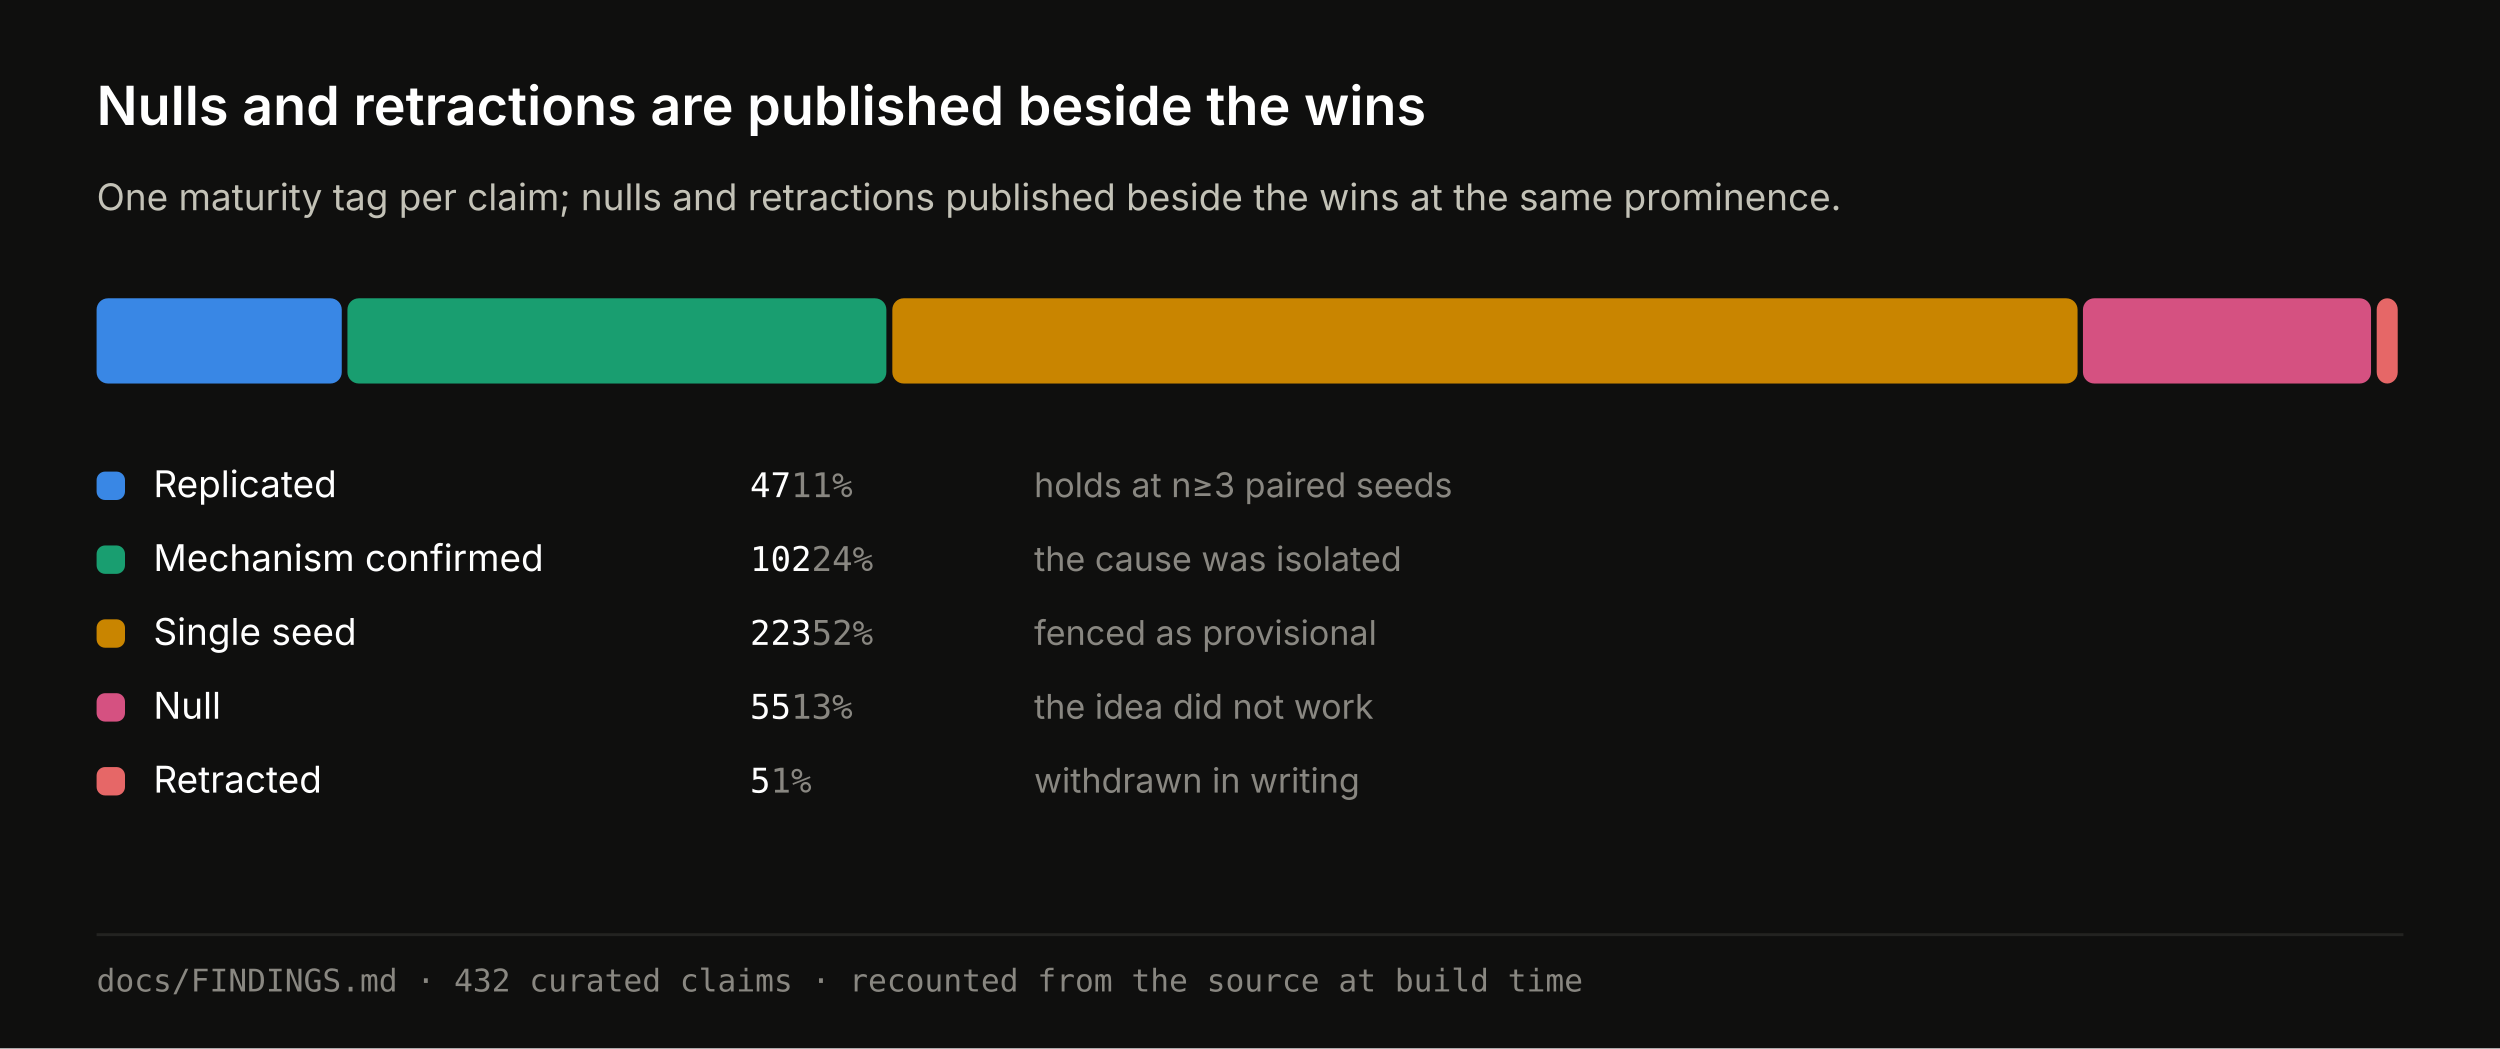
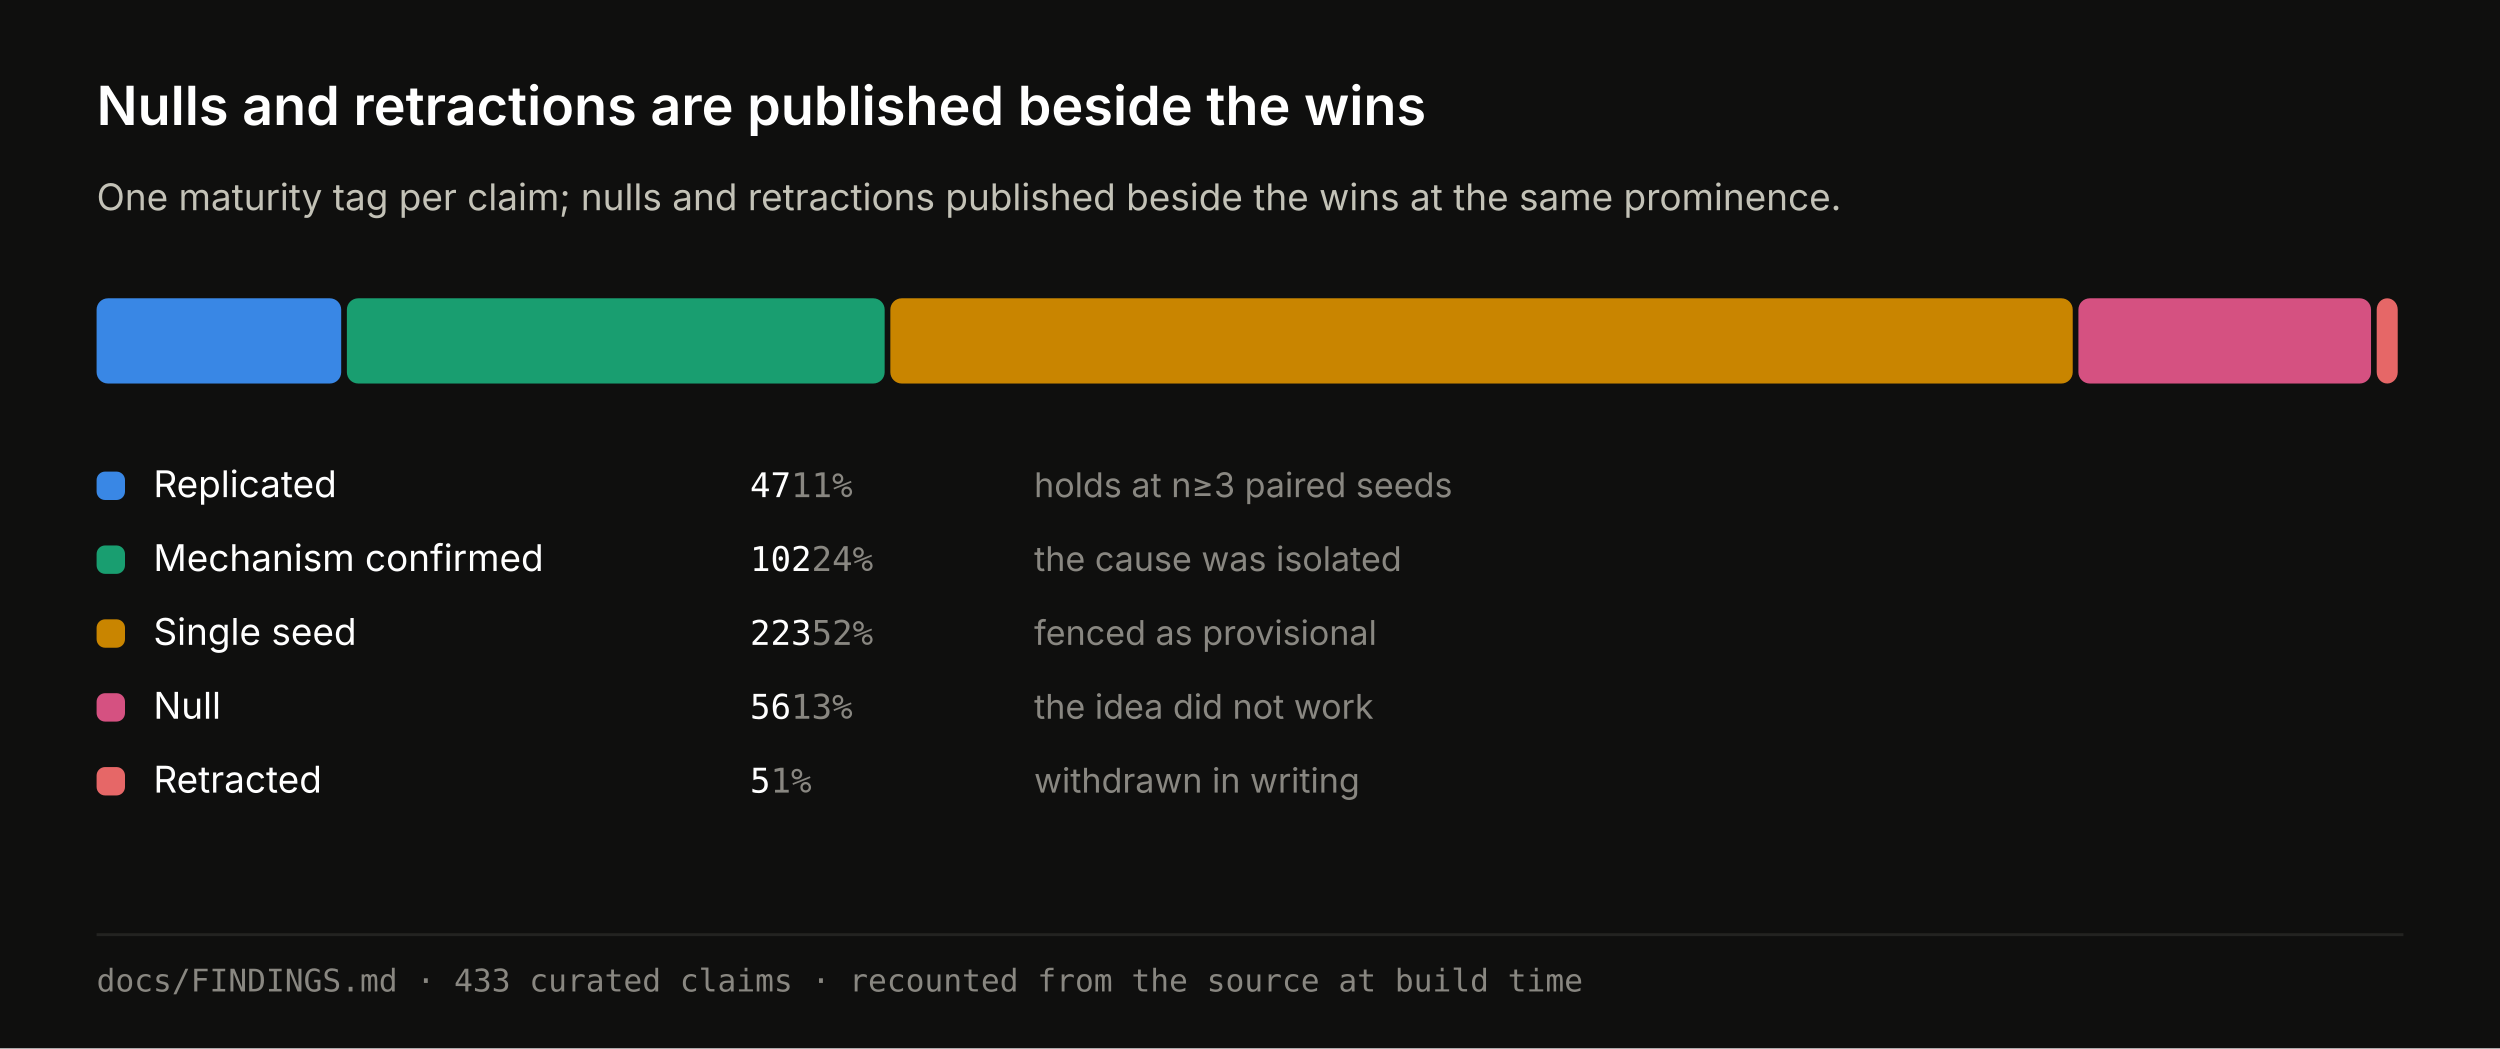
<svg xmlns="http://www.w3.org/2000/svg" width="880" height="369" viewBox="0 0 880 369" role="img">
  <rect width="880" height="369" fill="#0f0f0e" />
  <text x="34" y="44" font-family="Inter, -apple-system, BlinkMacSystemFont, 'Segoe UI', sans-serif" font-size="19" font-weight="600" fill="#ffffff">Nulls and retractions are published beside the wins</text>
  <text x="34" y="74" font-family="Inter, -apple-system, BlinkMacSystemFont, 'Segoe UI', sans-serif" font-size="13" fill="#c3c2b7">One maturity tag per claim; nulls and retractions published beside the wins at the same prominence.</text>
-   <rect x="34.0" y="105" width="86.3" height="30" rx="4" fill="#3987e5" />
-   <rect x="122.3" y="105" width="189.7" height="30" rx="4" fill="#199e70" />
-   <rect x="314.1" y="105" width="417.2" height="30" rx="4" fill="#c98500" />
-   <rect x="733.2" y="105" width="101.4" height="30" rx="4" fill="#d55181" />
+   <rect x="34.0" y="105" width="86.1" height="30" rx="4" fill="#3987e5" />
+   <rect x="122.1" y="105" width="189.3" height="30" rx="4" fill="#199e70" />
+   <rect x="313.4" y="105" width="416.2" height="30" rx="4" fill="#c98500" />
+   <rect x="731.6" y="105" width="103.0" height="30" rx="4" fill="#d55181" />
  <rect x="836.6" y="105" width="7.4" height="30" rx="4" fill="#e66767" />
  <rect x="34" y="166" width="10" height="10" rx="3" fill="#3987e5" />
  <text x="54" y="175" font-family="Inter, -apple-system, BlinkMacSystemFont, 'Segoe UI', sans-serif" font-size="13" fill="#ffffff">Replicated</text>
  <text x="264" y="175" font-family="'JetBrains Mono', ui-monospace, SFMono-Regular, Menlo, monospace" font-size="12" fill="#ffffff">47<tspan fill="#898781">  11%</tspan>
  </text>
  <text x="364" y="175" font-family="Inter, -apple-system, BlinkMacSystemFont, 'Segoe UI', sans-serif" font-size="12" fill="#898781">holds at n≥3 paired seeds</text>
  <rect x="34" y="192" width="10" height="10" rx="3" fill="#199e70" />
  <text x="54" y="201" font-family="Inter, -apple-system, BlinkMacSystemFont, 'Segoe UI', sans-serif" font-size="13" fill="#ffffff">Mechanism confirmed</text>
  <text x="264" y="201" font-family="'JetBrains Mono', ui-monospace, SFMono-Regular, Menlo, monospace" font-size="12" fill="#ffffff">102<tspan fill="#898781">  24%</tspan>
  </text>
  <text x="364" y="201" font-family="Inter, -apple-system, BlinkMacSystemFont, 'Segoe UI', sans-serif" font-size="12" fill="#898781">the cause was isolated</text>
  <rect x="34" y="218" width="10" height="10" rx="3" fill="#c98500" />
  <text x="54" y="227" font-family="Inter, -apple-system, BlinkMacSystemFont, 'Segoe UI', sans-serif" font-size="13" fill="#ffffff">Single seed</text>
  <text x="264" y="227" font-family="'JetBrains Mono', ui-monospace, SFMono-Regular, Menlo, monospace" font-size="12" fill="#ffffff">223<tspan fill="#898781">  52%</tspan>
  </text>
  <text x="364" y="227" font-family="Inter, -apple-system, BlinkMacSystemFont, 'Segoe UI', sans-serif" font-size="12" fill="#898781">fenced as provisional</text>
  <rect x="34" y="244" width="10" height="10" rx="3" fill="#d55181" />
  <text x="54" y="253" font-family="Inter, -apple-system, BlinkMacSystemFont, 'Segoe UI', sans-serif" font-size="13" fill="#ffffff">Null</text>
-   <text x="264" y="253" font-family="'JetBrains Mono', ui-monospace, SFMono-Regular, Menlo, monospace" font-size="12" fill="#ffffff">55<tspan fill="#898781">  13%</tspan>
+   <text x="264" y="253" font-family="'JetBrains Mono', ui-monospace, SFMono-Regular, Menlo, monospace" font-size="12" fill="#ffffff">56<tspan fill="#898781">  13%</tspan>
  </text>
  <text x="364" y="253" font-family="Inter, -apple-system, BlinkMacSystemFont, 'Segoe UI', sans-serif" font-size="12" fill="#898781">the idea did not work</text>
  <rect x="34" y="270" width="10" height="10" rx="3" fill="#e66767" />
  <text x="54" y="279" font-family="Inter, -apple-system, BlinkMacSystemFont, 'Segoe UI', sans-serif" font-size="13" fill="#ffffff">Retracted</text>
  <text x="264" y="279" font-family="'JetBrains Mono', ui-monospace, SFMono-Regular, Menlo, monospace" font-size="12" fill="#ffffff">5<tspan fill="#898781">  1%</tspan>
  </text>
  <text x="364" y="279" font-family="Inter, -apple-system, BlinkMacSystemFont, 'Segoe UI', sans-serif" font-size="12" fill="#898781">withdrawn in writing</text>
  <line x1="34" y1="329" x2="846" y2="329" stroke="#232321" stroke-width="1" />
-   <text x="34" y="349" font-family="'JetBrains Mono', ui-monospace, SFMono-Regular, Menlo, monospace" font-size="11" fill="#898781">docs/FINDINGS.md · 432 curated claims · recounted from the source at build time</text>
+   <text x="34" y="349" font-family="'JetBrains Mono', ui-monospace, SFMono-Regular, Menlo, monospace" font-size="11" fill="#898781">docs/FINDINGS.md · 433 curated claims · recounted from the source at build time</text>
</svg>
